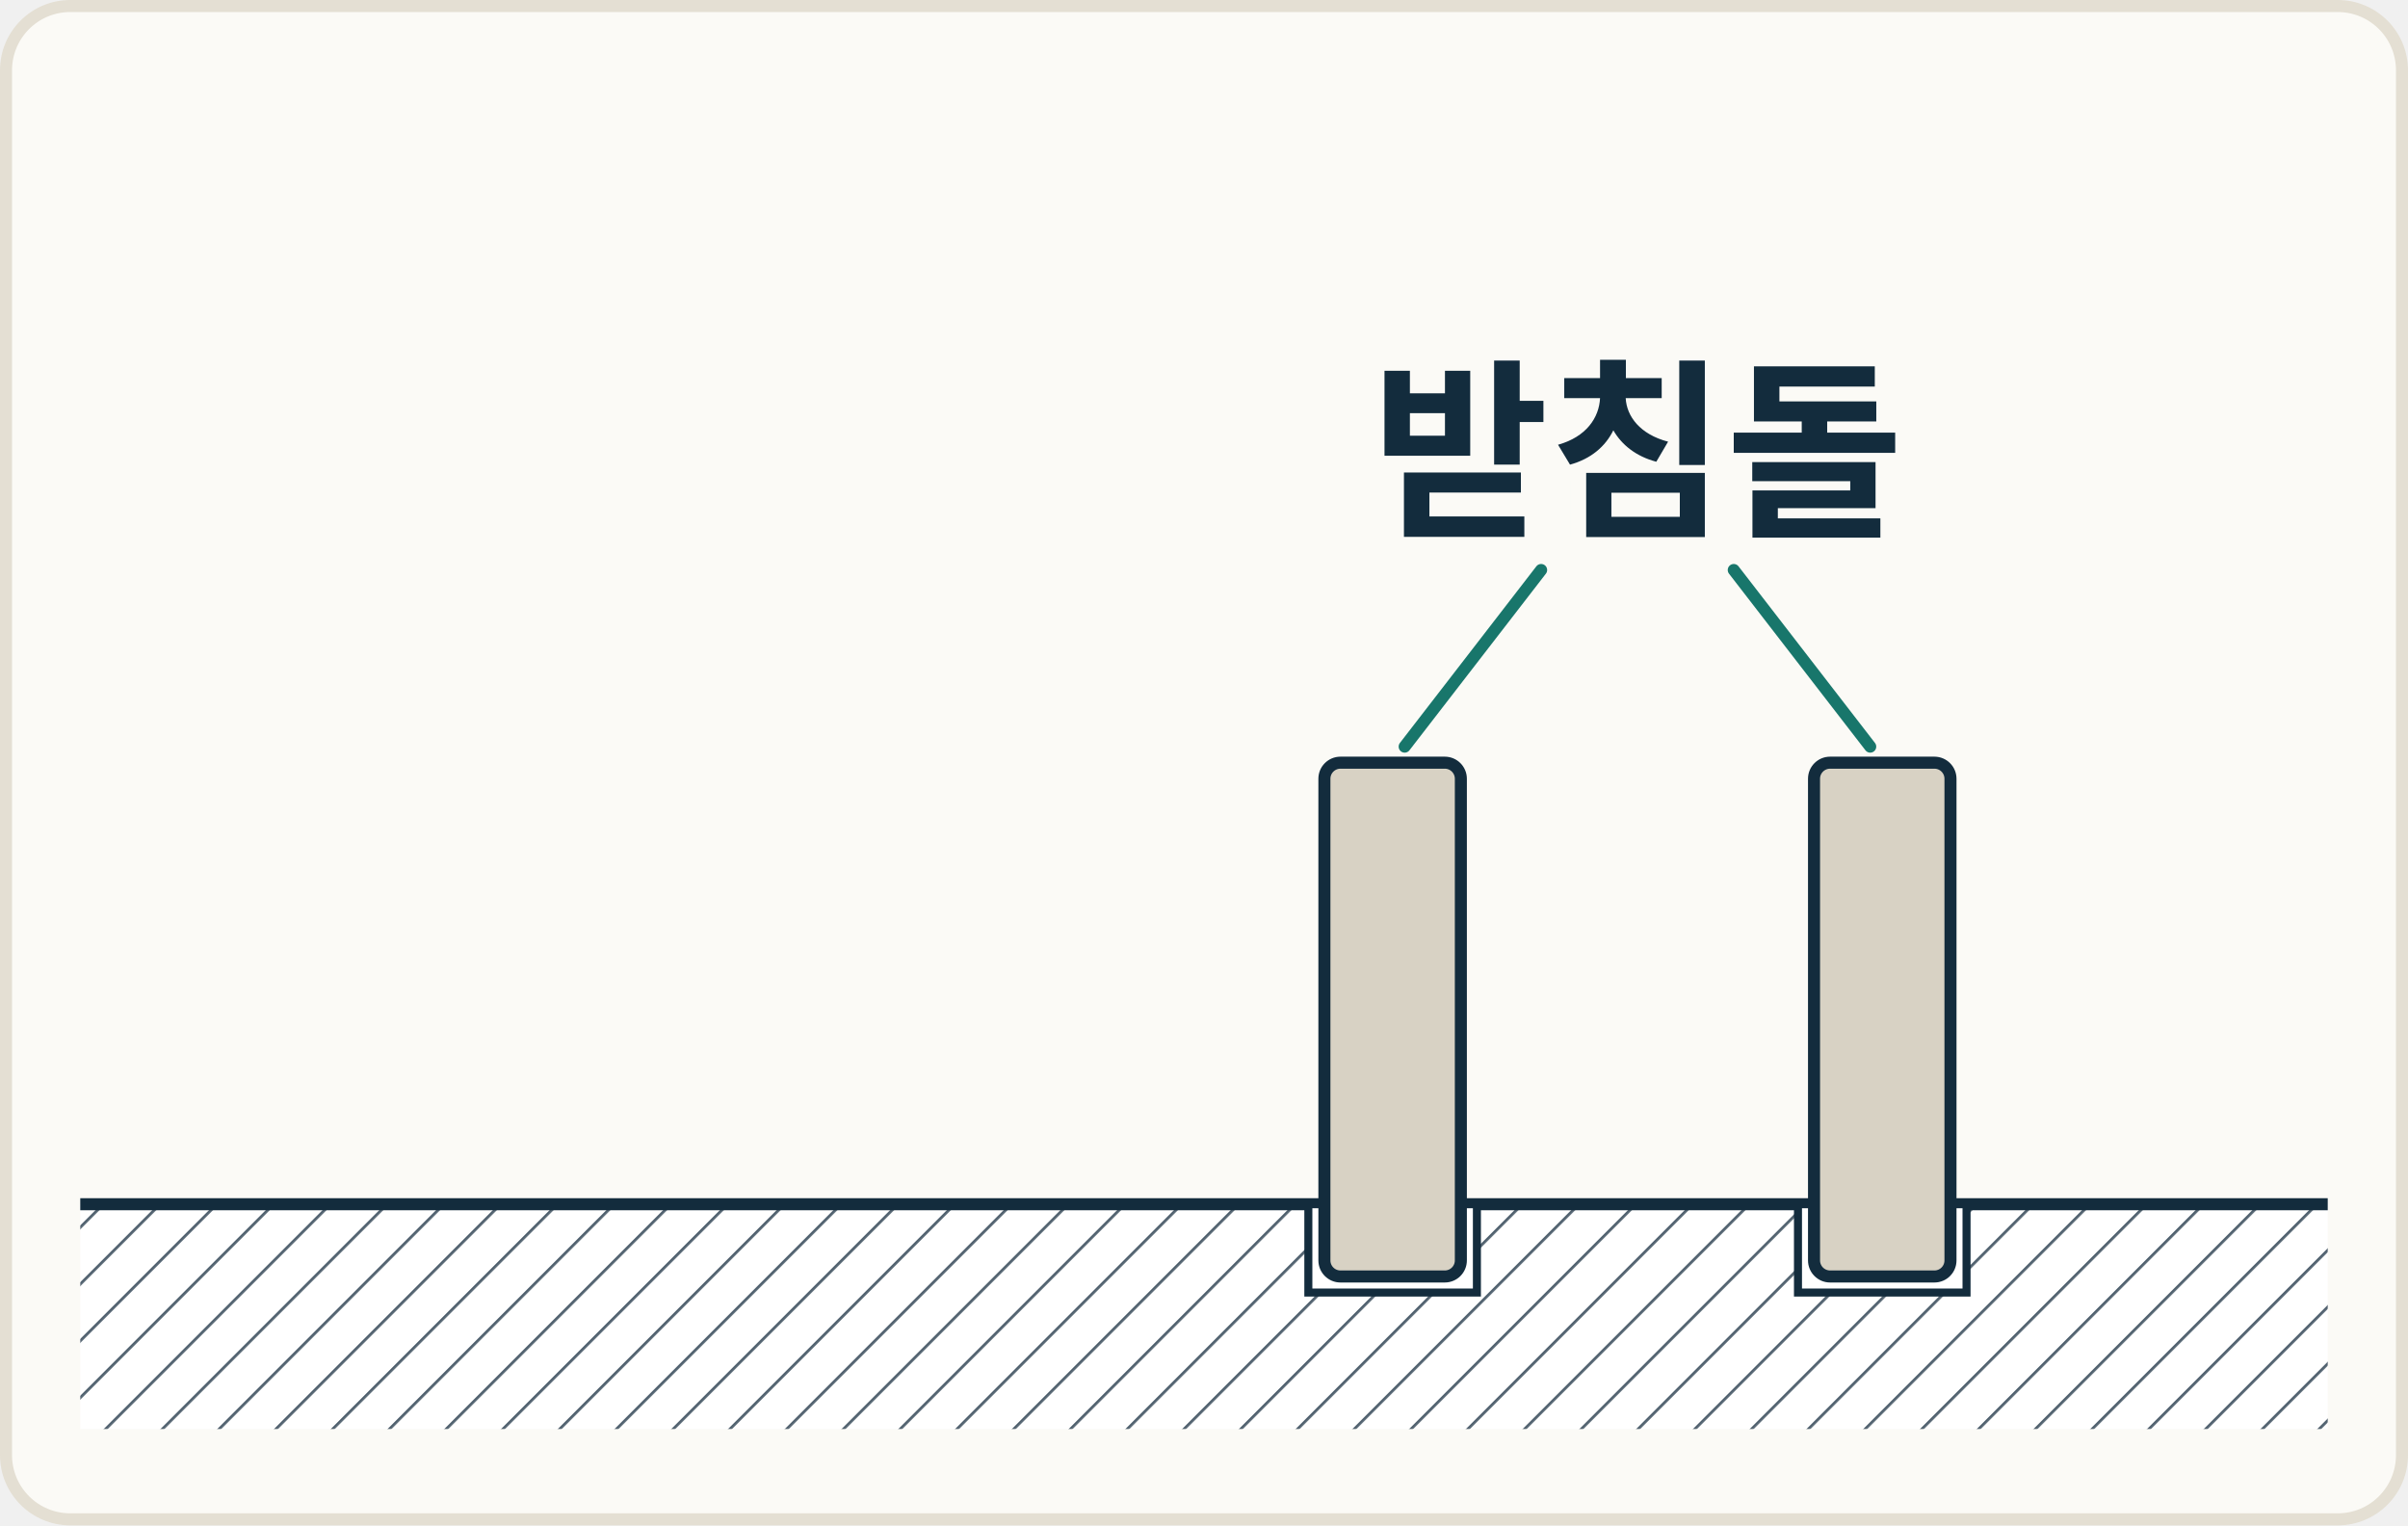
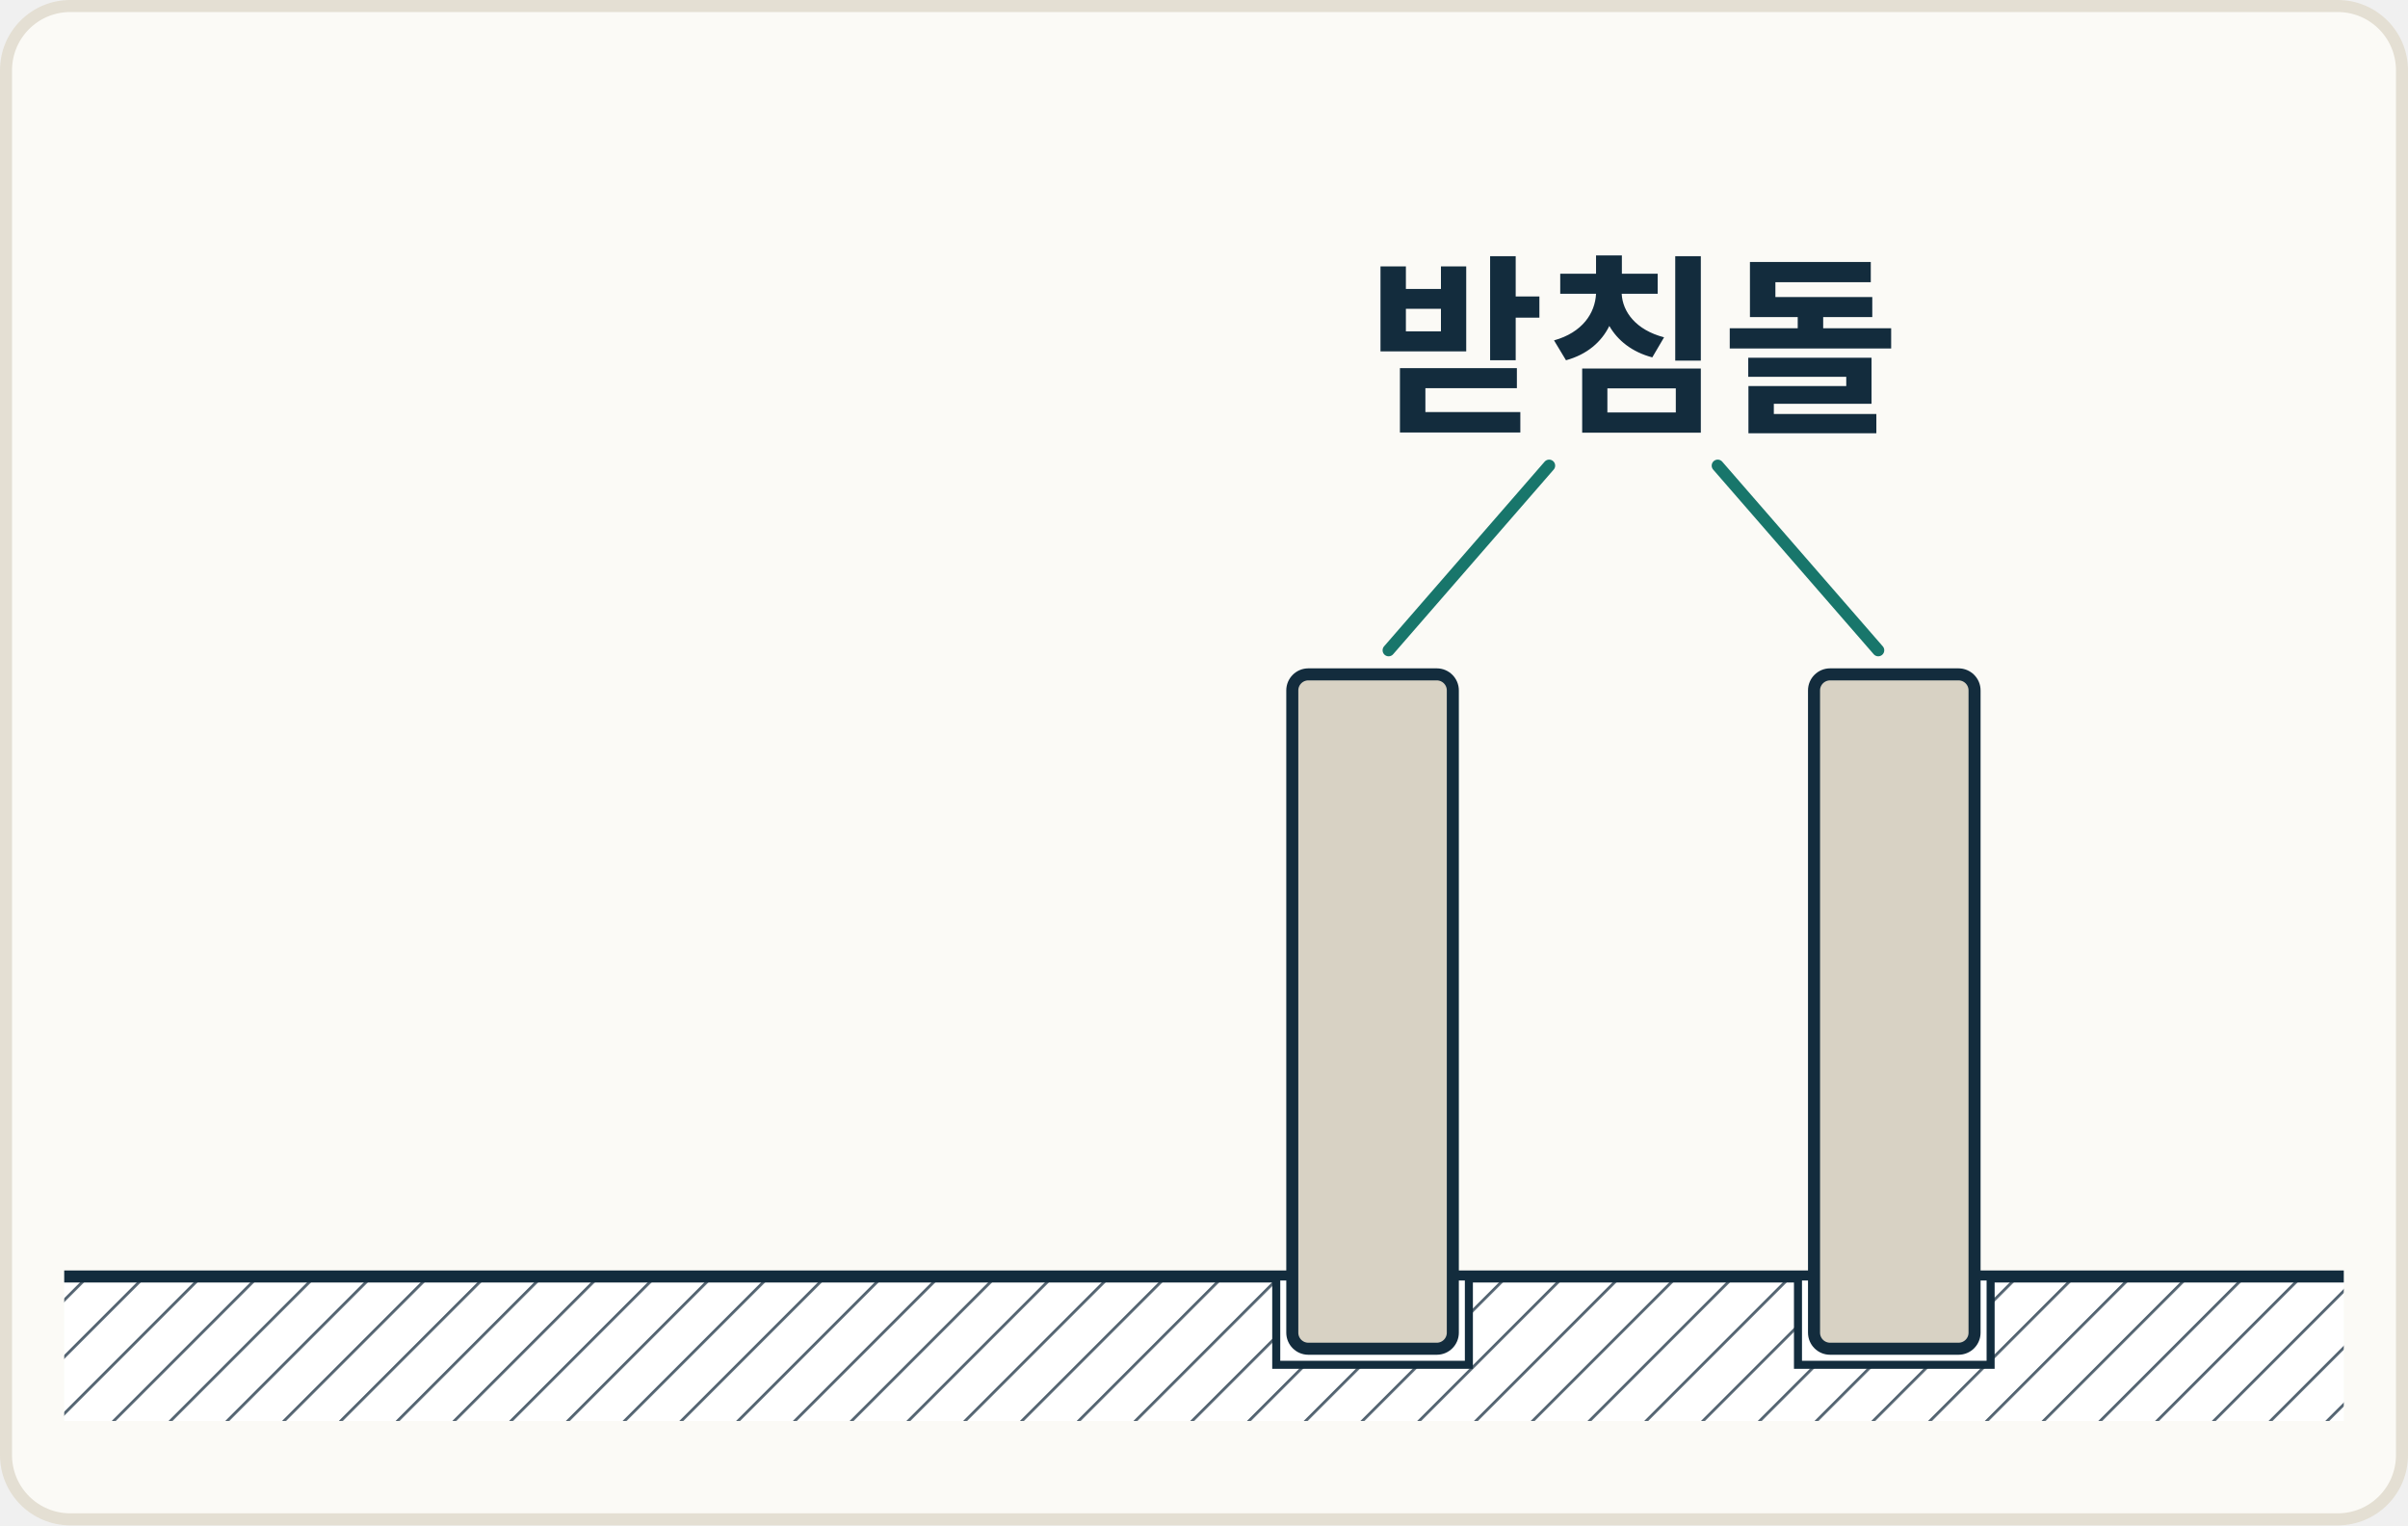
<svg xmlns="http://www.w3.org/2000/svg" viewBox="0 0 600 380" role="img" aria-labelledby="t">
  <defs>
    <pattern id="soil" width="12" height="12" patternUnits="userSpaceOnUse">
      <rect width="12" height="12" fill="#f3f0e8" />
      <circle cx="3" cy="3" r="1.6" fill="#586875" />
      <circle cx="9" cy="9" r="1.6" fill="#586875" />
    </pattern>
    <pattern id="earth" width="10" height="10" patternUnits="userSpaceOnUse" patternTransform="rotate(45)">
      <rect width="10" height="10" fill="#ffffff" />
      <line x1="0" y1="0" x2="0" y2="10" stroke="#586875" stroke-width="1.4" />
    </pattern>
    <marker id="ah" viewBox="0 0 10 10" refX="7" refY="5" markerWidth="5" markerHeight="5" orient="auto-start-reverse">
      <path d="M0,0 L10,5 L0,10 z" fill="#18766b" />
    </marker>
  </defs>
  <rect x="1.5" y="1.5" width="597" height="377" rx="16" fill="#fbfaf6" stroke="#e4dfd3" stroke-width="3" />
-   <rect x="20" y="300" width="560" height="56" fill="url(#earth)" />
-   <line x1="20" y1="300" x2="580" y2="300" stroke="#132c3d" stroke-width="3" />
-   <rect x="326" y="300" width="42" height="22" fill="#ffffff" stroke="#132c3d" stroke-width="2" />
-   <rect x="448" y="300" width="42" height="22" fill="#ffffff" stroke="#132c3d" stroke-width="2" />
-   <rect x="330" y="190" width="34" height="128" rx="4" fill="#d8d2c4" stroke="#132c3d" stroke-width="3" />
-   <rect x="452" y="190" width="34" height="128" rx="4" fill="#d8d2c4" stroke="#132c3d" stroke-width="3" />
-   <text x="408" y="130" font-family="Pretendard, 'Noto Sans KR', sans-serif" font-size="48" font-weight="700" fill="#132c3d" text-anchor="middle" paint-order="stroke" stroke="#fbfaf6" stroke-width="8" stroke-linejoin="round">받침돌</text>
-   <line x1="384" y1="142" x2="350" y2="186" stroke="#18766b" stroke-width="3" stroke-linecap="round" />
-   <line x1="432" y1="142" x2="466" y2="186" stroke="#18766b" stroke-width="3" stroke-linecap="round" />
+   <rect x="16" y="318" width="568" height="36" fill="url(#earth)" />
+   <line x1="16" y1="318" x2="584" y2="318" stroke="#132c3d" stroke-width="3" />
+   <rect x="318" y="318" width="48" height="22" fill="#ffffff" stroke="#132c3d" stroke-width="2" />
+   <rect x="322" y="168" width="40" height="168" rx="4" fill="#d8d2c4" stroke="#132c3d" stroke-width="3" />
+   <rect x="448" y="318" width="48" height="22" fill="#ffffff" stroke="#132c3d" stroke-width="2" />
+   <rect x="452" y="168" width="40" height="168" rx="4" fill="#d8d2c4" stroke="#132c3d" stroke-width="3" />
+   <text x="407" y="104" font-family="Pretendard, 'Noto Sans KR', sans-serif" font-size="48" font-weight="700" fill="#132c3d" text-anchor="middle">받침돌</text>
+   <line x1="386" y1="116" x2="346" y2="162" stroke="#18766b" stroke-width="3" stroke-linecap="round" />
+   <line x1="428" y1="116" x2="468" y2="162" stroke="#18766b" stroke-width="3" stroke-linecap="round" />
</svg>
